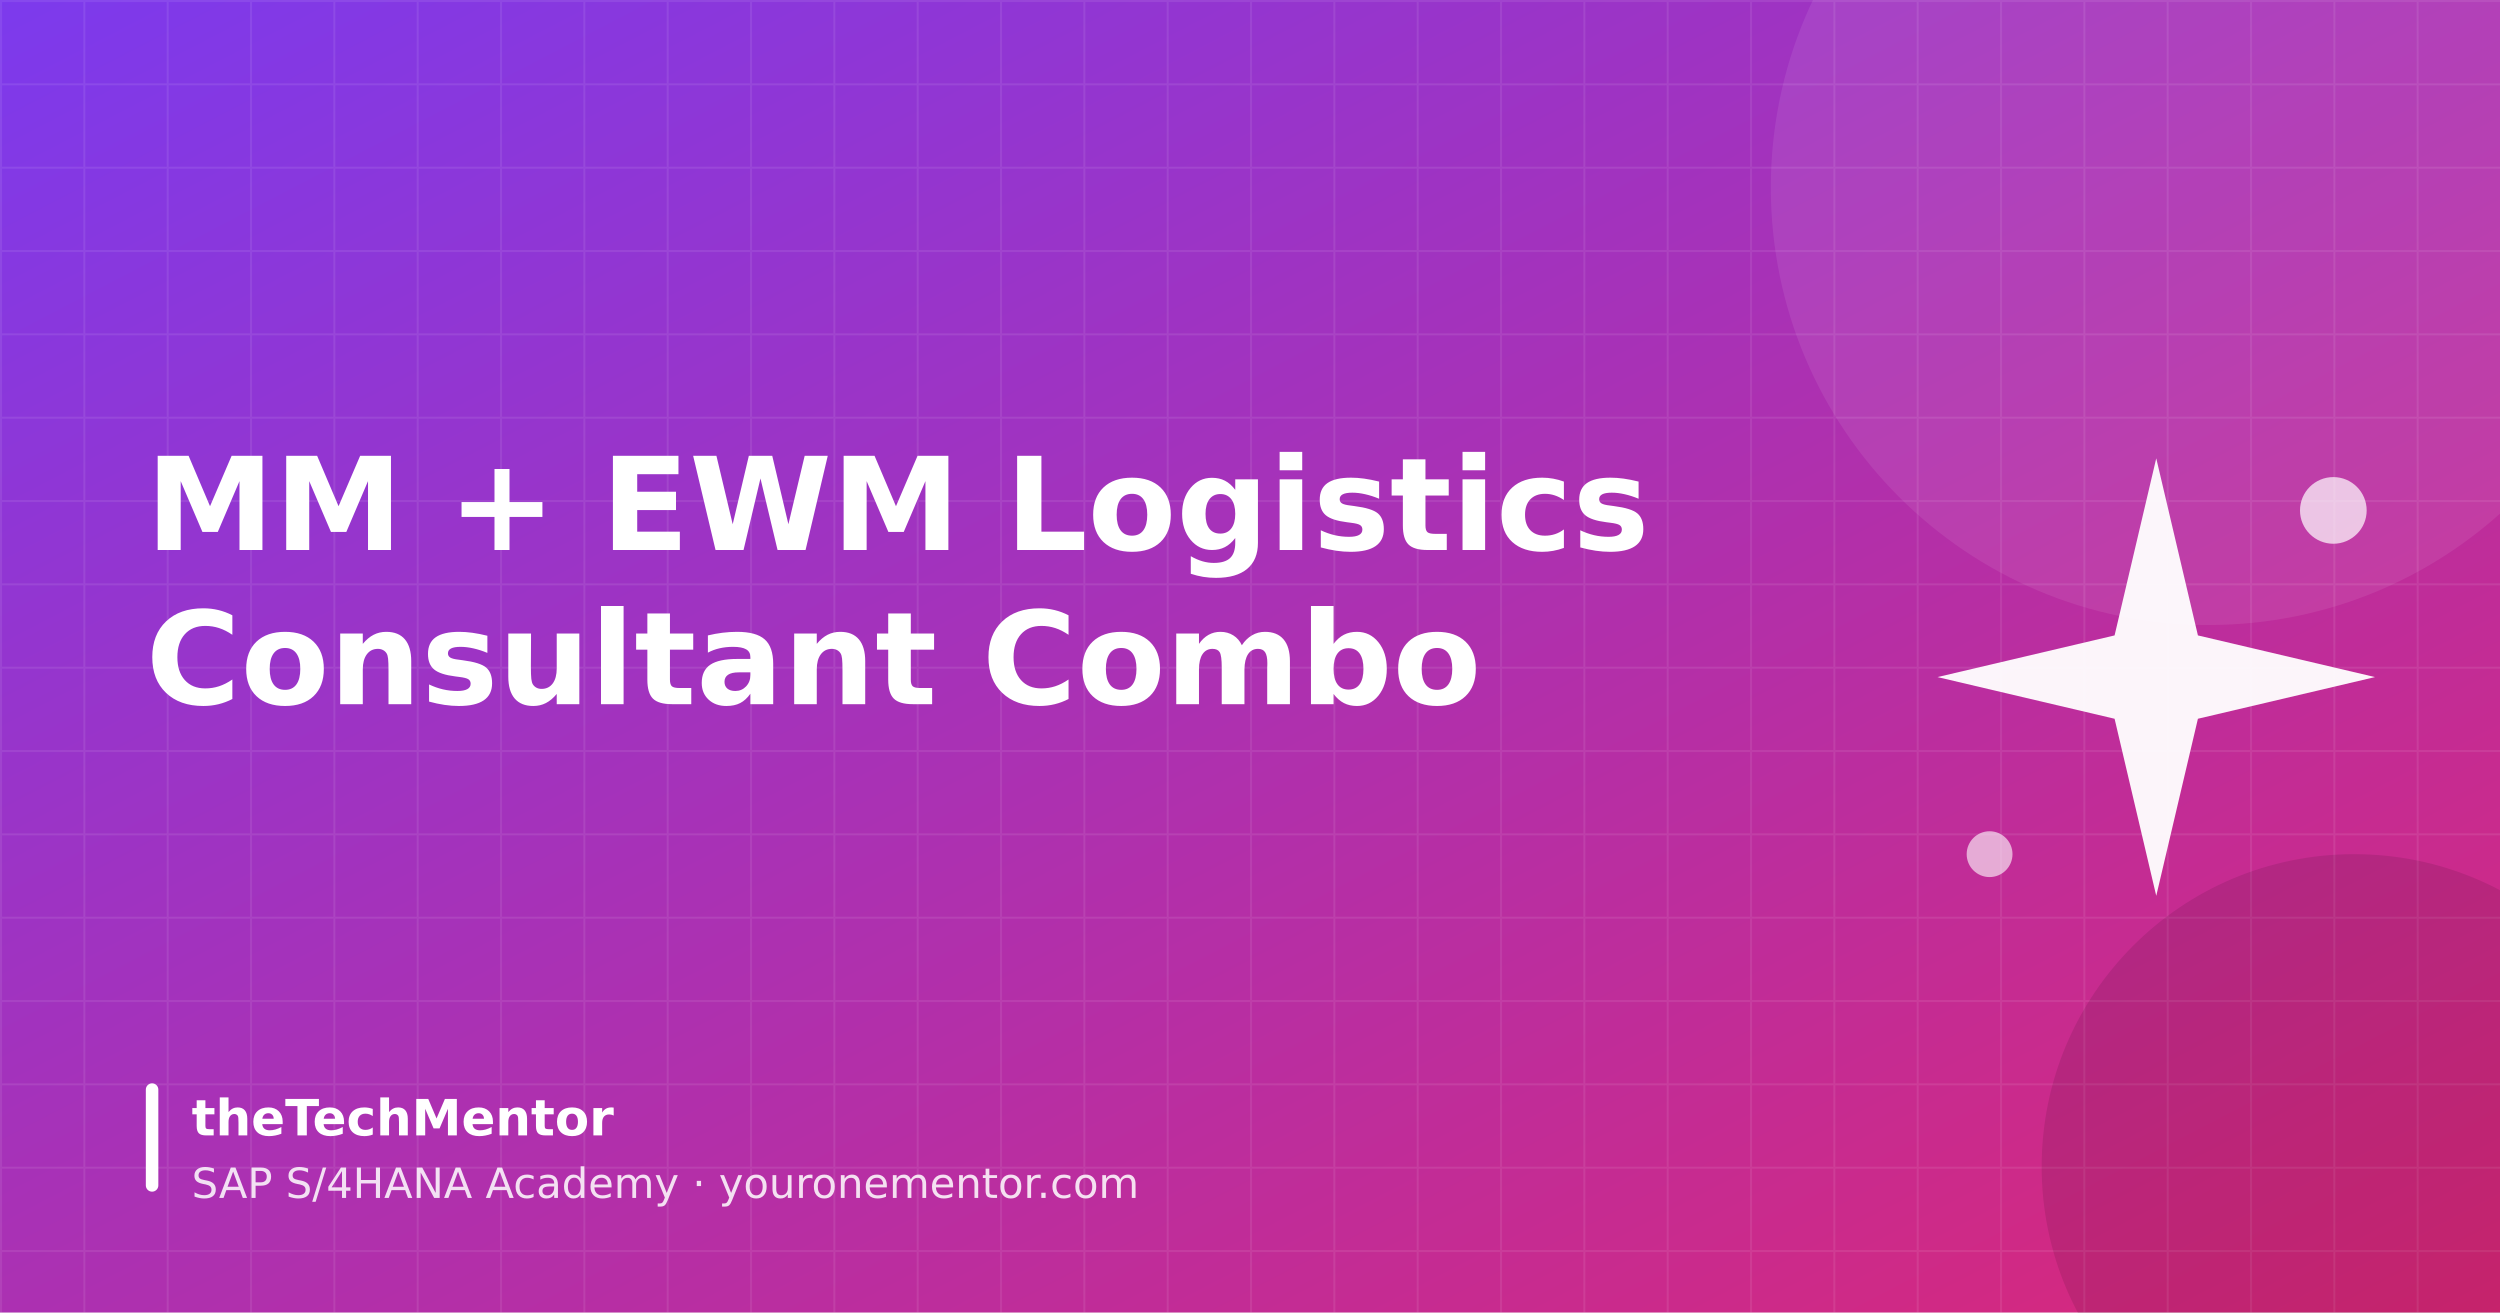
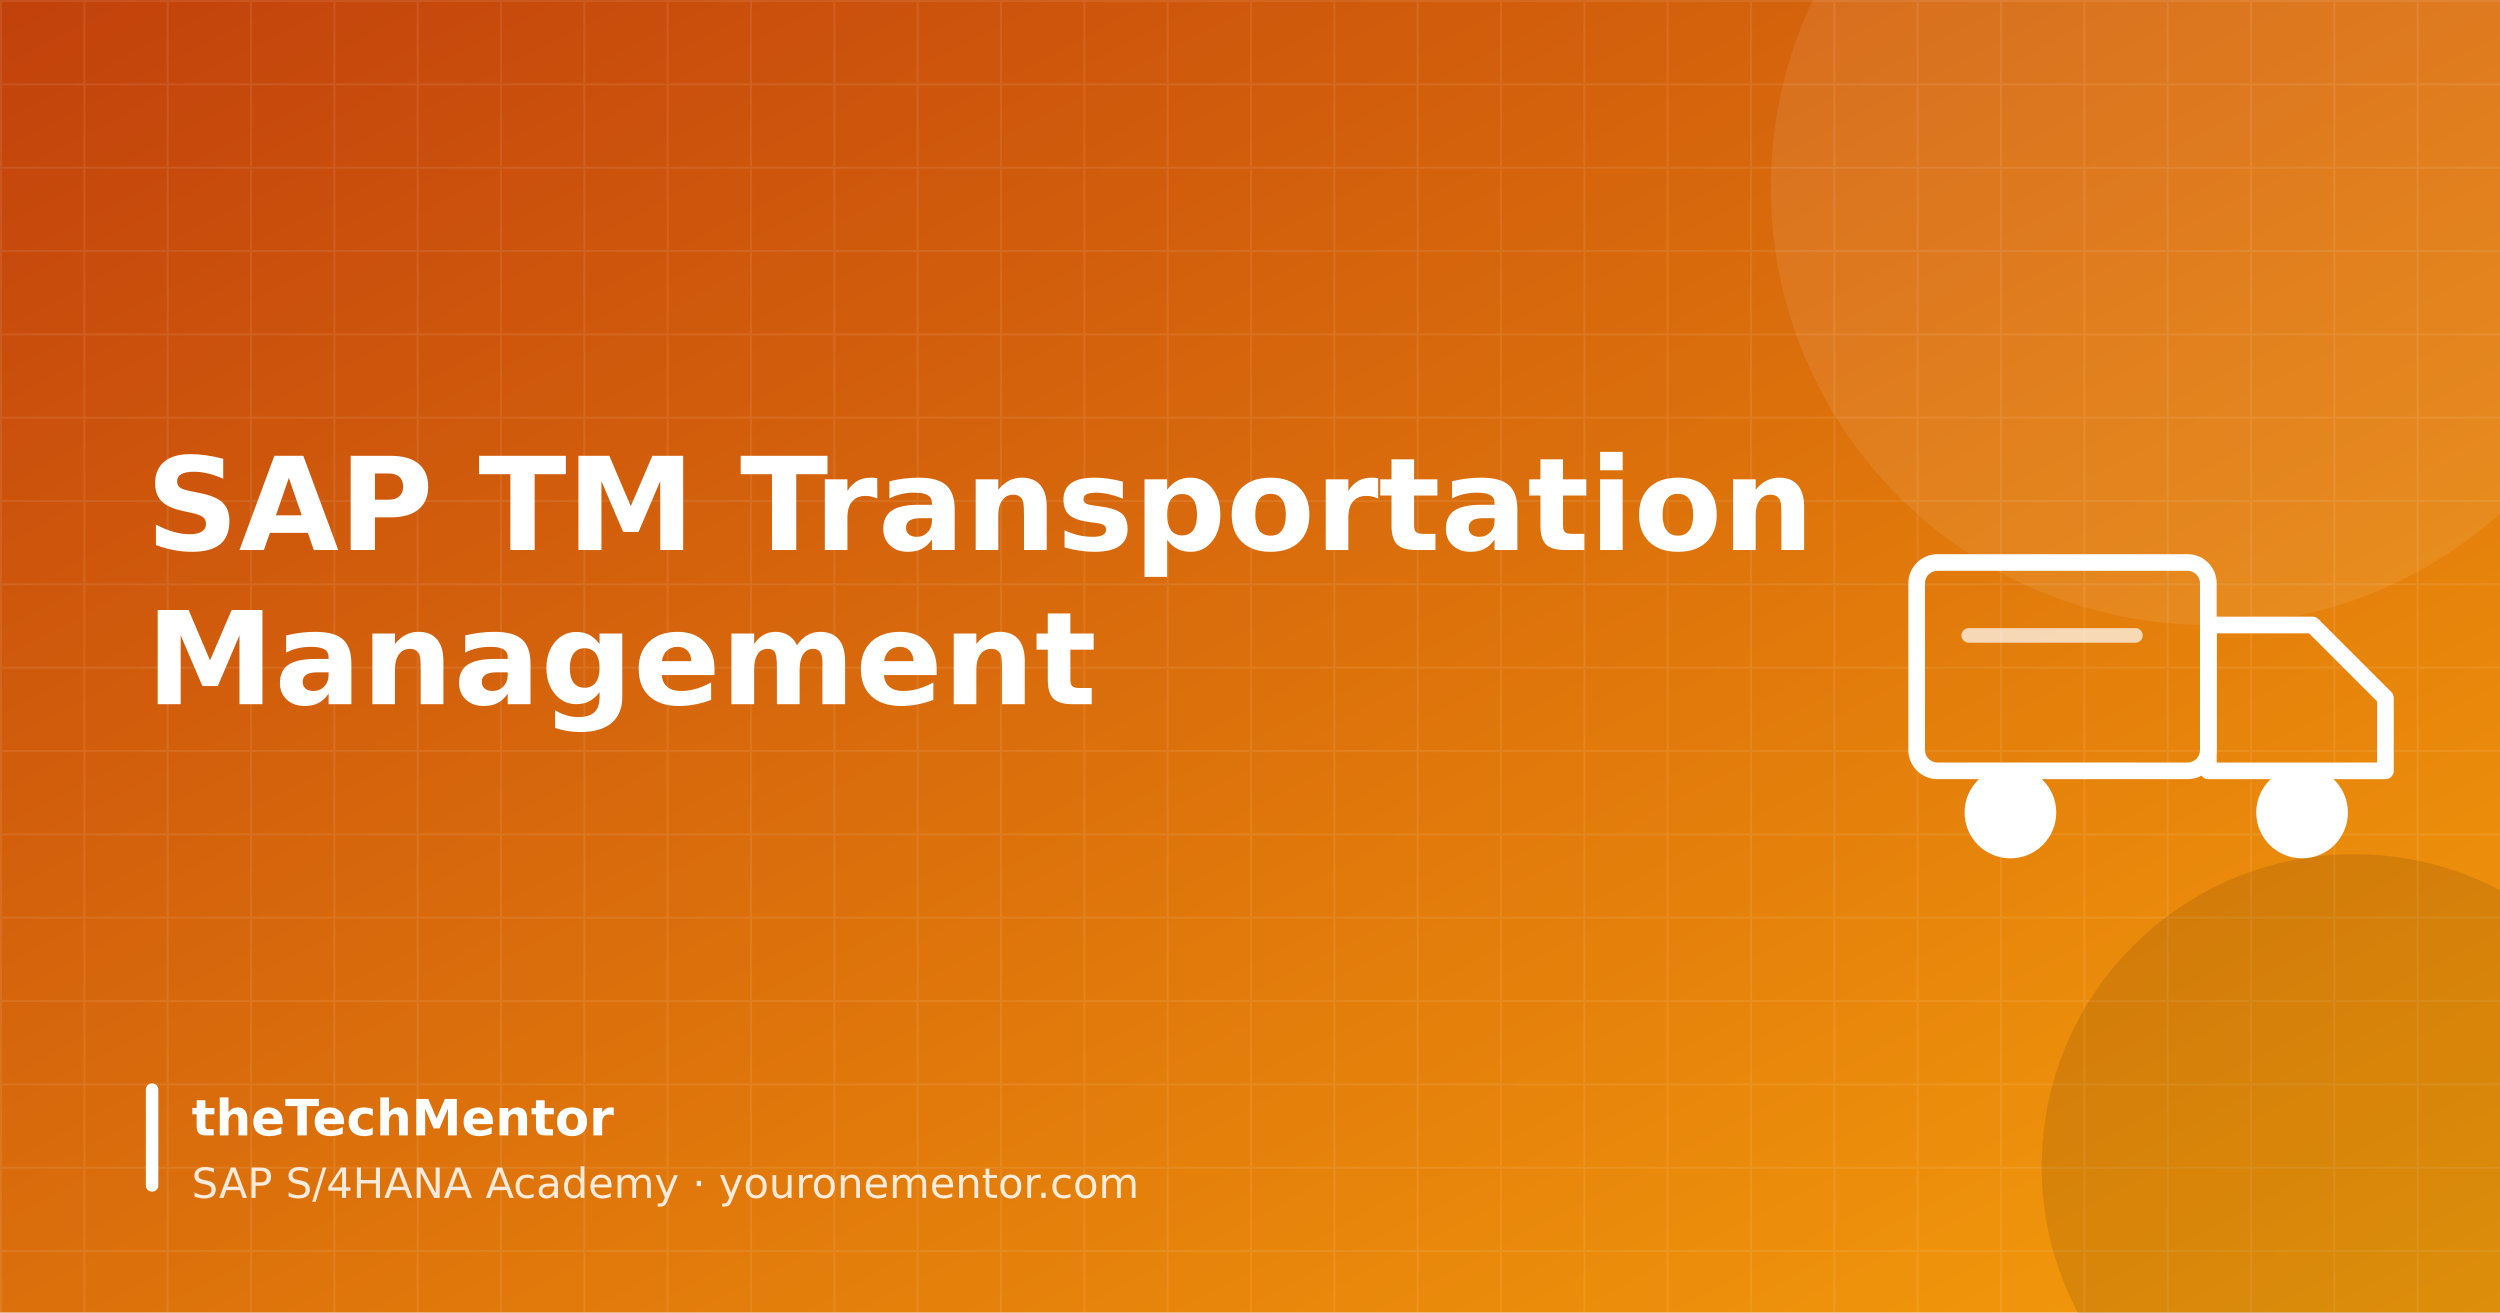
<svg xmlns="http://www.w3.org/2000/svg" width="1200" height="630" viewBox="0 0 1200 630">
  <defs>
    <linearGradient id="bg" x1="0" y1="0" x2="1" y2="1">
-       <stop offset="0" stop-color="#7c3aed" />
-       <stop offset="1" stop-color="#db2777" />
+       <stop offset="0" stop-color="#c2410c" />
+       <stop offset="1" stop-color="#f59e0b" />
    </linearGradient>
    <pattern id="grid" width="40" height="40" patternUnits="userSpaceOnUse">
      <path d="M40 0 H0 V40" fill="none" stroke="#ffffff" stroke-opacity=".08" stroke-width="2" />
    </pattern>
  </defs>
  <rect width="1200" height="630" fill="url(#bg)" />
  <rect width="1200" height="630" fill="url(#grid)" />
  <circle cx="1060" cy="90" r="210" fill="#ffffff" opacity=".08" />
  <circle cx="1130" cy="560" r="150" fill="#000000" opacity=".10" />
-   <text x="70" y="264" font-family="DejaVu Sans, Inter, Arial, sans-serif" font-size="62" font-weight="800" fill="#ffffff">MM + EWM Logistics</text>
-   <text x="70" y="338" font-family="DejaVu Sans, Inter, Arial, sans-serif" font-size="62" font-weight="800" fill="#ffffff">Consultant Combo</text>
+   <text x="70" y="264" font-family="DejaVu Sans, Inter, Arial, sans-serif" font-size="62" font-weight="800" fill="#ffffff">SAP TM Transportation</text>
+   <text x="70" y="338" font-family="DejaVu Sans, Inter, Arial, sans-serif" font-size="62" font-weight="800" fill="#ffffff">Management</text>
  <g transform="translate(905 200)">
-     <path d="M130 20 L150 105 L235 125 L150 145 L130 230 L110 145 L25 125 L110 105 Z" fill="#fff" opacity=".95" />
-     <circle cx="215" cy="45" r="16" fill="#fff" opacity=".7" />
-     <circle cx="50" cy="210" r="11" fill="#fff" opacity=".6" />
+     <rect x="15" y="70" width="140" height="100" rx="10" fill="none" stroke="#fff" stroke-width="8" />
+     <path d="M155 100 H205 L240 135 V170 H155 Z" fill="none" stroke="#fff" stroke-width="8" stroke-linejoin="round" />
+     <circle cx="60" cy="190" r="22" fill="#fff" />
+     <circle cx="200" cy="190" r="22" fill="#fff" />
+     <line x1="40" y1="105" x2="120" y2="105" stroke="#fff" stroke-width="7" stroke-linecap="round" opacity=".7" />
  </g>
  <rect x="70" y="520" width="6" height="52" rx="3" fill="#ffffff" />
  <text x="92" y="545" font-family="DejaVu Sans, Inter, Arial, sans-serif" font-size="24" font-weight="700" fill="#ffffff">theTechMentor</text>
  <text x="92" y="575" font-family="DejaVu Sans, Inter, Arial, sans-serif" font-size="20" fill="#ffffff" opacity=".85">SAP S/4HANA Academy · youronementor.com</text>
</svg>
